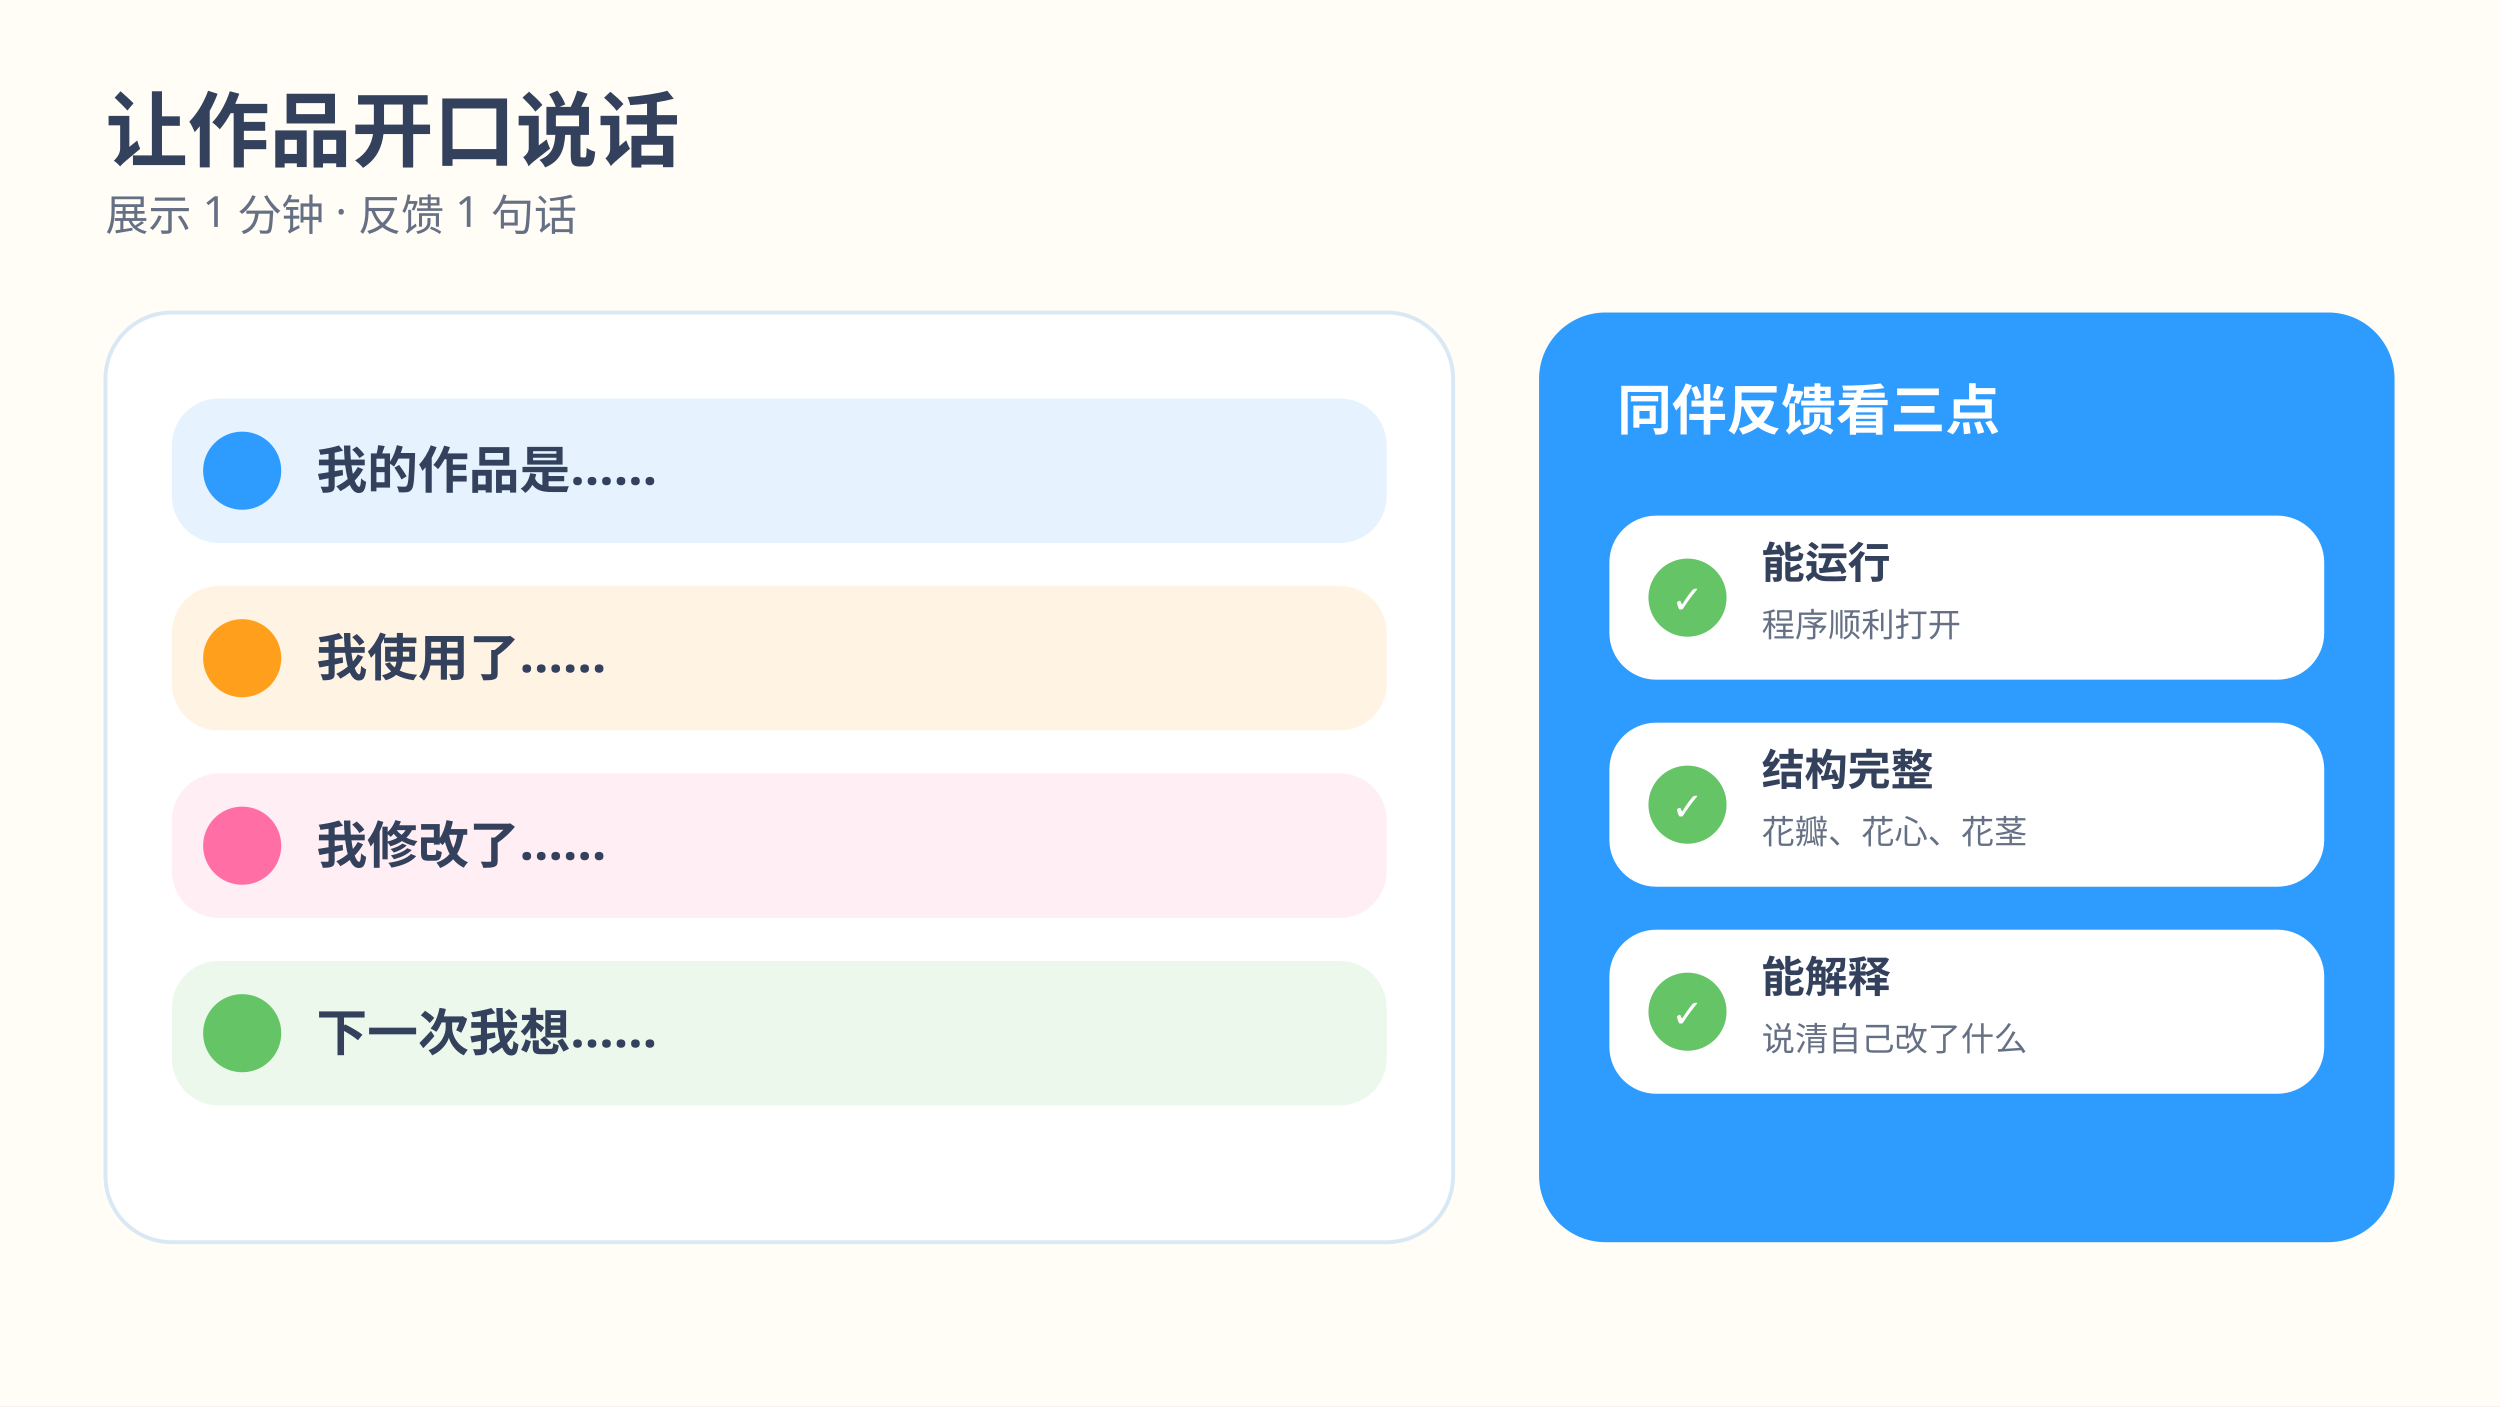
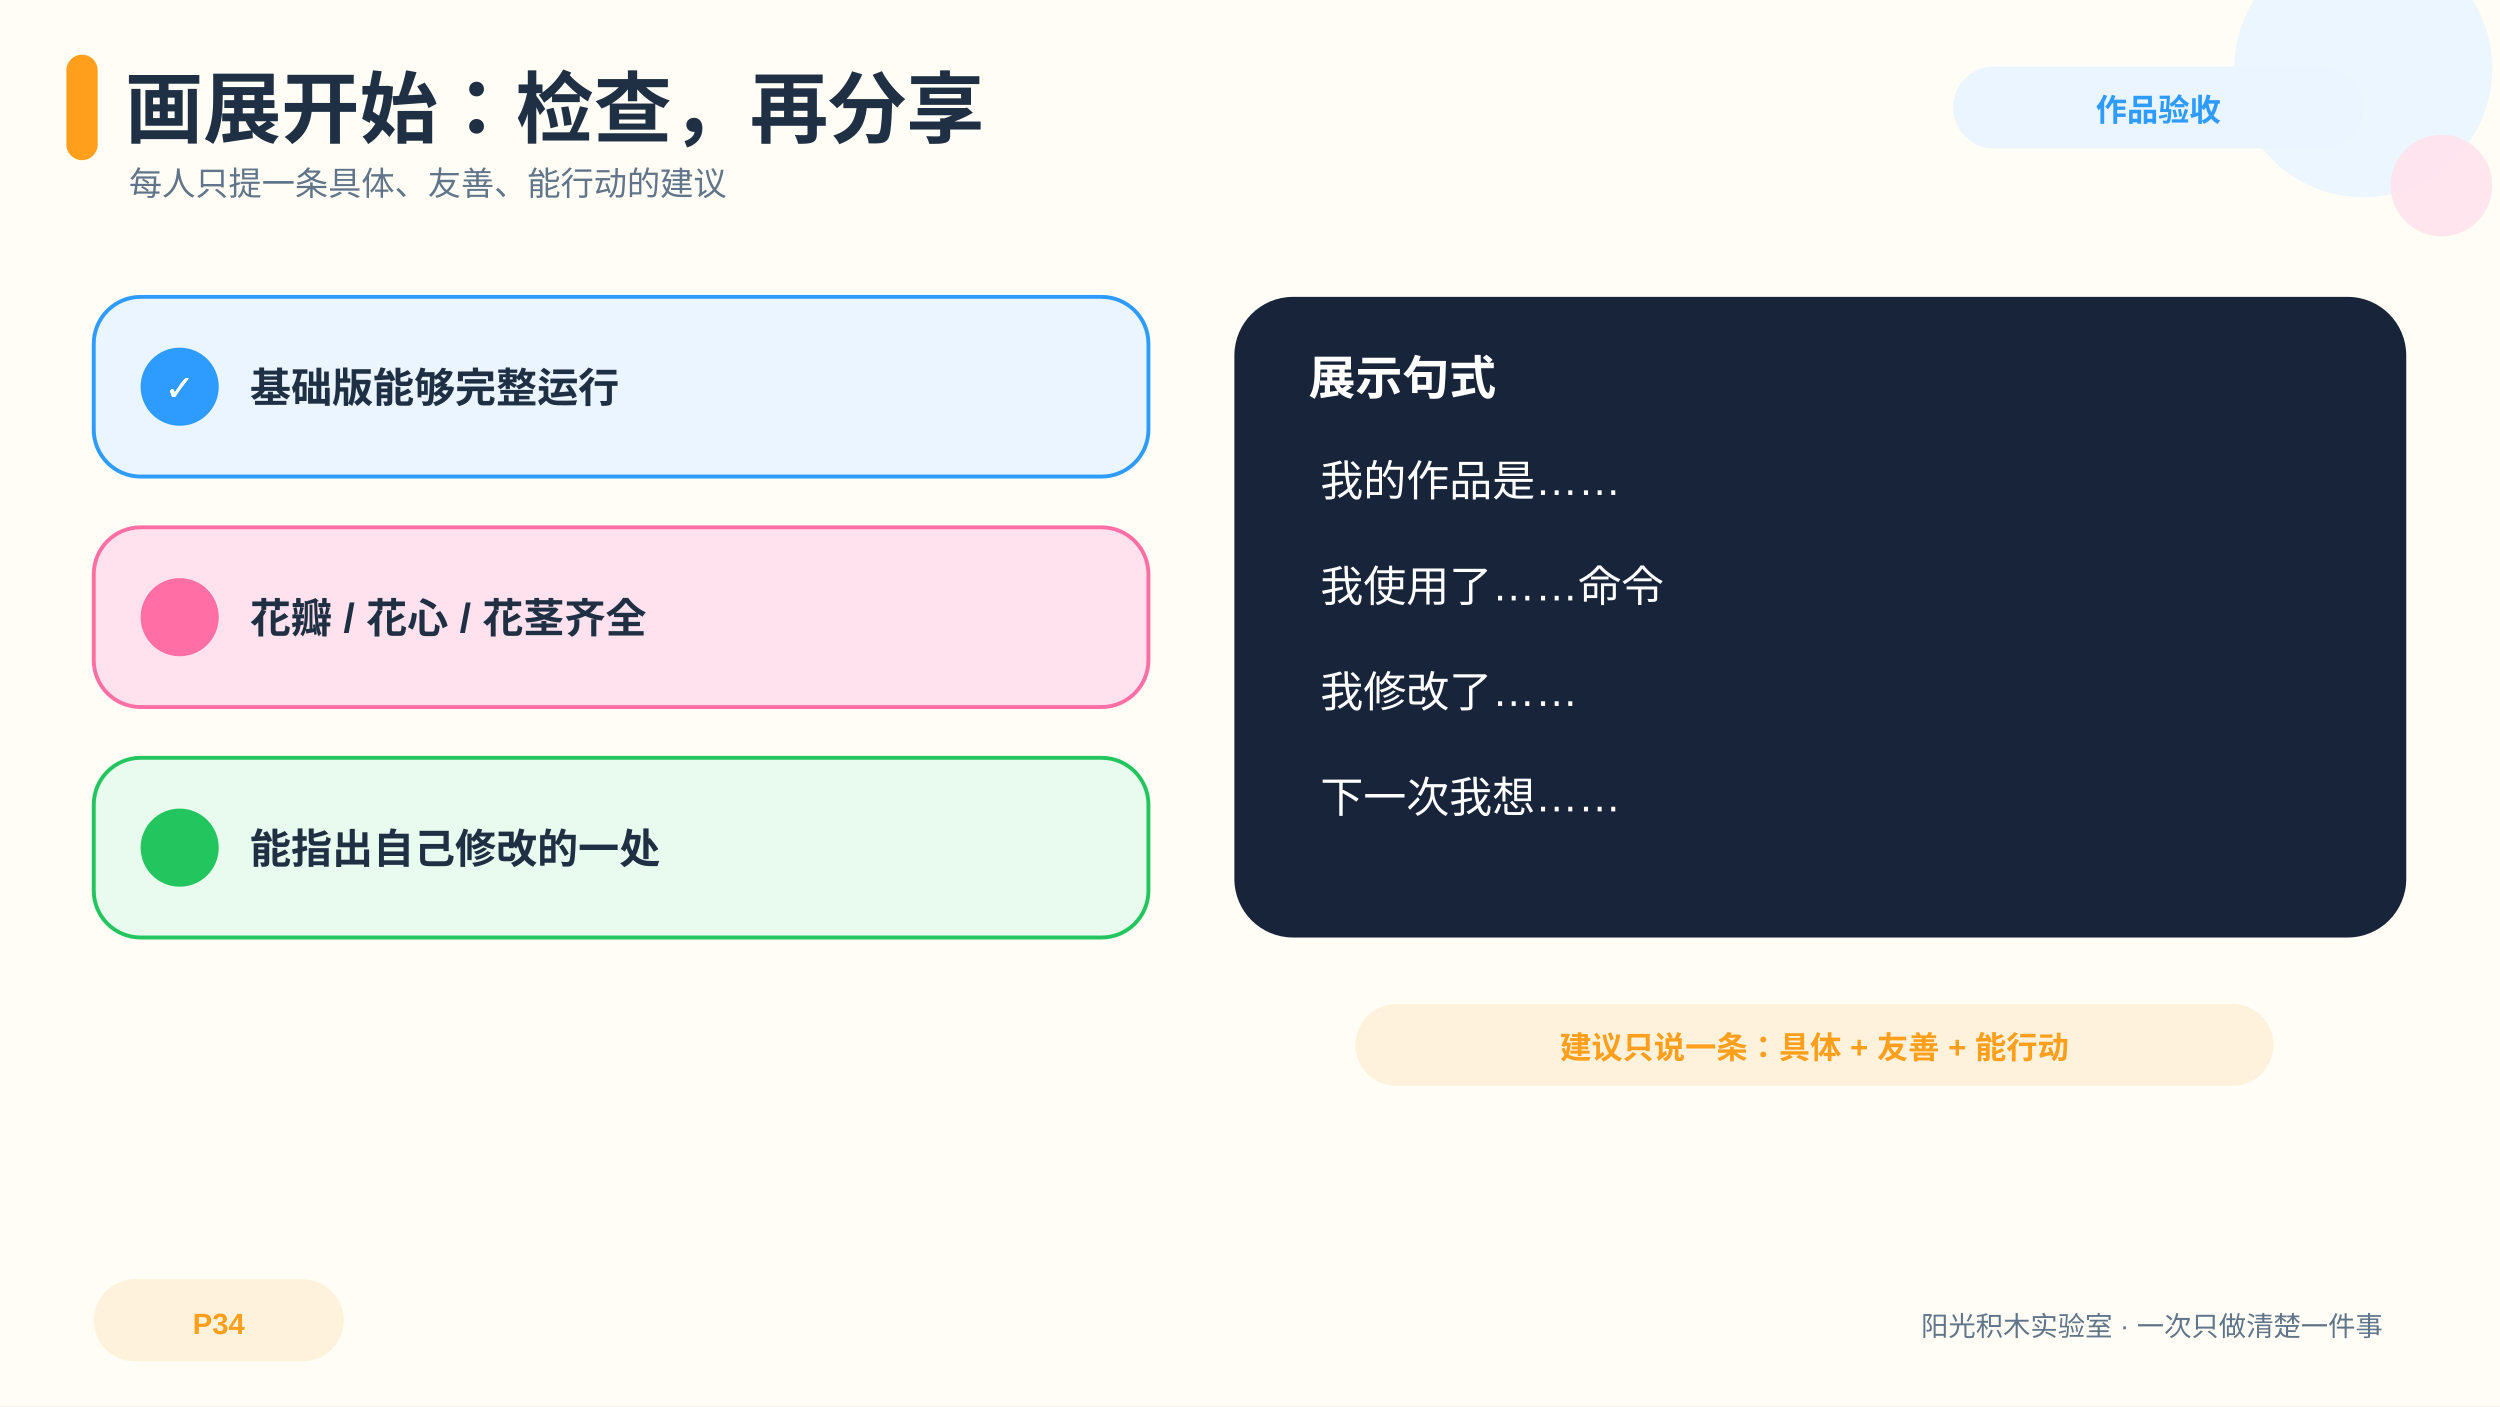
- <svg xmlns="http://www.w3.org/2000/svg" viewBox="0 0 1280 720" data-pptx-page-role="content" font-family="Microsoft YaHei, Segoe UI, sans-serif">
-   <rect width="1280" height="720" fill="#FFFDF5" />
-   <g id="header" data-pptx-bounds="54 36 1172 94">
-     <text x="54" y="82" font-size="42" font-weight="700" fill="#33415C">让作品开口说话</text>
-     <text x="54" y="118" font-size="22" fill="#667085">展示 1 分钟 · 反馈 1 句话</text>
-   </g>
-   <g id="sentence-frame" data-pptx-bounds="54 160 690 476">
-     <rect x="54" y="160" width="690" height="476" rx="34" fill="#FFFFFF" stroke="#D9E8F5" stroke-width="2" />
-     <rect x="88" y="204" width="622" height="74" rx="24" fill="#2E9BFF" opacity="0.12" />
-     <circle cx="124" cy="241" r="20" fill="#2E9BFF" />
-     <text x="162" y="250" font-size="26" font-weight="700" fill="#33415C">我的作品是……</text>
-     <rect x="88" y="300" width="622" height="74" rx="24" fill="#FF9F1C" opacity="0.12" />
-     <circle cx="124" cy="337" r="20" fill="#FF9F1C" />
-     <text x="162" y="346" font-size="26" font-weight="700" fill="#33415C">我使用了……</text>
-     <rect x="88" y="396" width="622" height="74" rx="24" fill="#FF6FA5" opacity="0.12" />
-     <circle cx="124" cy="433" r="20" fill="#FF6FA5" />
-     <text x="162" y="442" font-size="26" font-weight="700" fill="#33415C">我修改了……</text>
-     <rect x="88" y="492" width="622" height="74" rx="24" fill="#65C466" opacity="0.12" />
-     <circle cx="124" cy="529" r="20" fill="#65C466" />
-     <text x="162" y="538" font-size="26" font-weight="700" fill="#33415C">下一次我想……</text>
-   </g>
-   <g id="peer-check" data-pptx-bounds="788 160 438 476">
-     <rect x="788" y="160" width="438" height="476" rx="34" fill="#2E9BFF" />
-     <text x="828" y="220" font-size="28" font-weight="700" fill="#FFFFFF">同伴反馈看三点</text>
-     <rect x="824" y="264" width="366" height="84" rx="24" fill="#FFFFFF" />
-     <circle cx="864" cy="306" r="20" fill="#65C466" />
-     <text x="864" y="314" text-anchor="middle" font-size="20" font-weight="700" fill="#FFFFFF">✓</text>
-     <text x="902" y="296" font-size="22" font-weight="700" fill="#33415C">能运行</text>
-     <text x="902" y="326" font-size="17" fill="#667085">程序顺利打开</text>
-     <rect x="824" y="370" width="366" height="84" rx="24" fill="#FFFFFF" />
-     <circle cx="864" cy="412" r="20" fill="#65C466" />
-     <text x="864" y="420" text-anchor="middle" font-size="20" font-weight="700" fill="#FFFFFF">✓</text>
-     <text x="902" y="402" font-size="22" font-weight="700" fill="#33415C">结构完整</text>
-     <text x="902" y="432" font-size="17" fill="#667085">花瓣、花心、花茎</text>
-     <rect x="824" y="476" width="366" height="84" rx="24" fill="#FFFFFF" />
-     <circle cx="864" cy="518" r="20" fill="#65C466" />
-     <text x="864" y="526" text-anchor="middle" font-size="20" font-weight="700" fill="#FFFFFF">✓</text>
-     <text x="902" y="508" font-size="22" font-weight="700" fill="#33415C">能解释</text>
-     <text x="902" y="538" font-size="17" fill="#667085">说清自己改了什么</text>
-   </g>
+ <svg xmlns="http://www.w3.org/2000/svg" viewBox="0 0 1280 720" data-pptx-page-role="content" font-family="Microsoft YaHei, Arial, sans-serif">
+   <rect x="0" y="0" width="1280" height="720" rx="0" fill="#FFFDF5" id="page-bg" />
+   <circle cx="1210" cy="35" r="66" fill="#EAF5FF" opacity="0.9" />
+   <circle cx="1250" cy="95" r="26" fill="#FFE2ED" opacity="0.9" />
+   <rect x="34" y="28" width="16" height="54" rx="8" fill="#FF9F1C" />
+   <text x="64" y="70" font-family="YouYuan, Microsoft YaHei, sans-serif" font-size="40" font-weight="700" fill="#203044" text-anchor="start">画展开始：检查，再分享</text>
+   <text x="66" y="100" font-family="Microsoft YaHei, Arial, sans-serif" font-size="17" font-weight="400" fill="#60758A" text-anchor="start">每人只提一条具体、友善、能行动的建议</text>
+   <rect x="1000" y="34" width="210" height="42" rx="21" fill="#EAF5FF" />
+   <text x="1105.0" y="62" font-family="Microsoft YaHei, Arial, sans-serif" font-size="16" font-weight="700" fill="#2E9BFF" text-anchor="middle">作品验收</text>
+   <rect x="48" y="655" width="128" height="42" rx="21" fill="#FFF2DC" />
+   <text x="112.0" y="683" font-family="Microsoft YaHei, Arial, sans-serif" font-size="15" font-weight="700" fill="#FF9F1C" text-anchor="middle">P34</text>
+   <rect x="48" y="152" width="540" height="92" rx="24" fill="#EAF5FF" stroke="#2E9BFF" stroke-width="2" />
+   <circle cx="92" cy="198" r="20" fill="#2E9BFF" />
+   <text x="92" y="205" font-family="Microsoft YaHei, Arial, sans-serif" font-size="18" font-weight="700" fill="#FFFFFF" text-anchor="middle">✓</text>
+   <text x="128" y="206" font-family="Microsoft YaHei, Arial, sans-serif" font-size="21" font-weight="700" fill="#203044" text-anchor="start">基础版能够完整运行</text>
+   <rect x="48" y="270" width="540" height="92" rx="24" fill="#FFE2ED" stroke="#FF6FA5" stroke-width="2" />
+   <circle cx="92" cy="316" r="20" fill="#FF6FA5" />
+   <text x="92" y="205" font-family="Microsoft YaHei, Arial, sans-serif" font-size="18" font-weight="700" fill="#FFFFFF" text-anchor="middle">✓</text>
+   <text x="128" y="324" font-family="Microsoft YaHei, Arial, sans-serif" font-size="21" font-weight="700" fill="#203044" text-anchor="start">花瓣 / 花心 / 花茎齐全</text>
+   <rect x="48" y="388" width="540" height="92" rx="24" fill="#E9FBEF" stroke="#22C55E" stroke-width="2" />
+   <circle cx="92" cy="434" r="20" fill="#22C55E" />
+   <text x="92" y="205" font-family="Microsoft YaHei, Arial, sans-serif" font-size="18" font-weight="700" fill="#FFFFFF" text-anchor="middle">✓</text>
+   <text x="128" y="442" font-family="Microsoft YaHei, Arial, sans-serif" font-size="21" font-weight="700" fill="#203044" text-anchor="start">能指出自己修改的一处</text>
+   <rect x="632" y="152" width="600" height="328" rx="30" fill="#17243A" />
+   <text x="670" y="202" font-family="Microsoft YaHei, Arial, sans-serif" font-size="24" font-weight="700" fill="#FFFFFF" text-anchor="start">展示句式</text>
+   <text x="676" y="254" font-family="Microsoft YaHei, Arial, sans-serif" font-size="22" font-weight="400" fill="#FFFFFF" text-anchor="start">我的作品是……</text>
+   <text x="676" y="308" font-family="Microsoft YaHei, Arial, sans-serif" font-size="22" font-weight="400" fill="#FFFFFF" text-anchor="start">我使用了……命令</text>
+   <text x="676" y="362" font-family="Microsoft YaHei, Arial, sans-serif" font-size="22" font-weight="400" fill="#FFFFFF" text-anchor="start">我修改了……</text>
+   <text x="676" y="416" font-family="Microsoft YaHei, Arial, sans-serif" font-size="22" font-weight="400" fill="#FFFFFF" text-anchor="start">下一次我想……</text>
+   <rect x="694" y="514" width="470" height="42" rx="21" fill="#FFF2DC" />
+   <text x="929.0" y="542" font-family="Microsoft YaHei, Arial, sans-serif" font-size="16" font-weight="700" fill="#FF9F1C" text-anchor="middle">建议只说一条：具体 + 友善 + 能行动</text>
+   <text x="1220" y="684" font-family="Microsoft YaHei, Arial, sans-serif" font-size="14" font-weight="400" fill="#60758A" text-anchor="end">阳光积木实验室 · 一次只做清楚一件事</text>
</svg>
